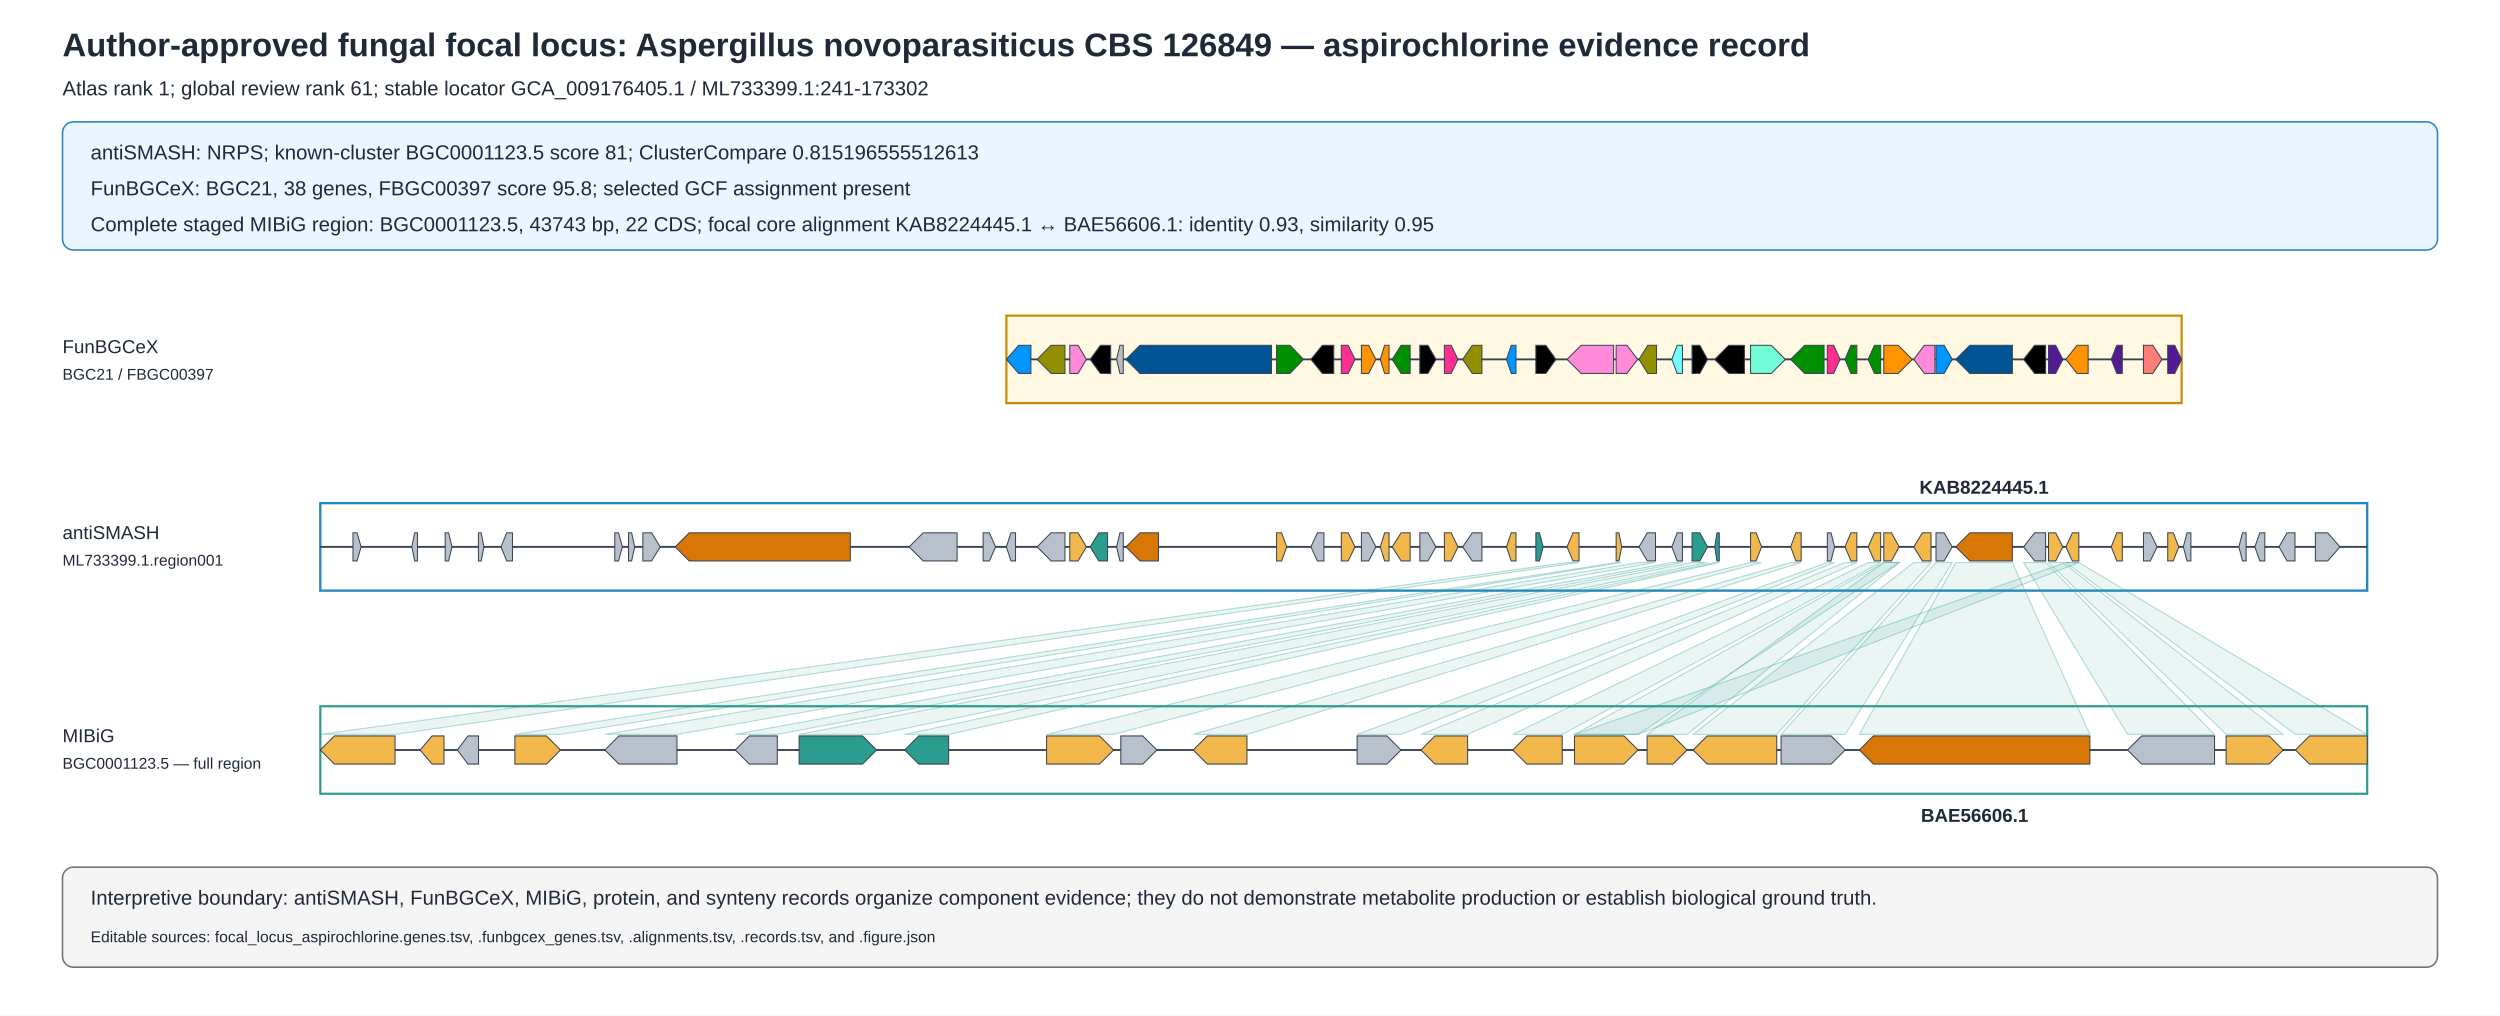
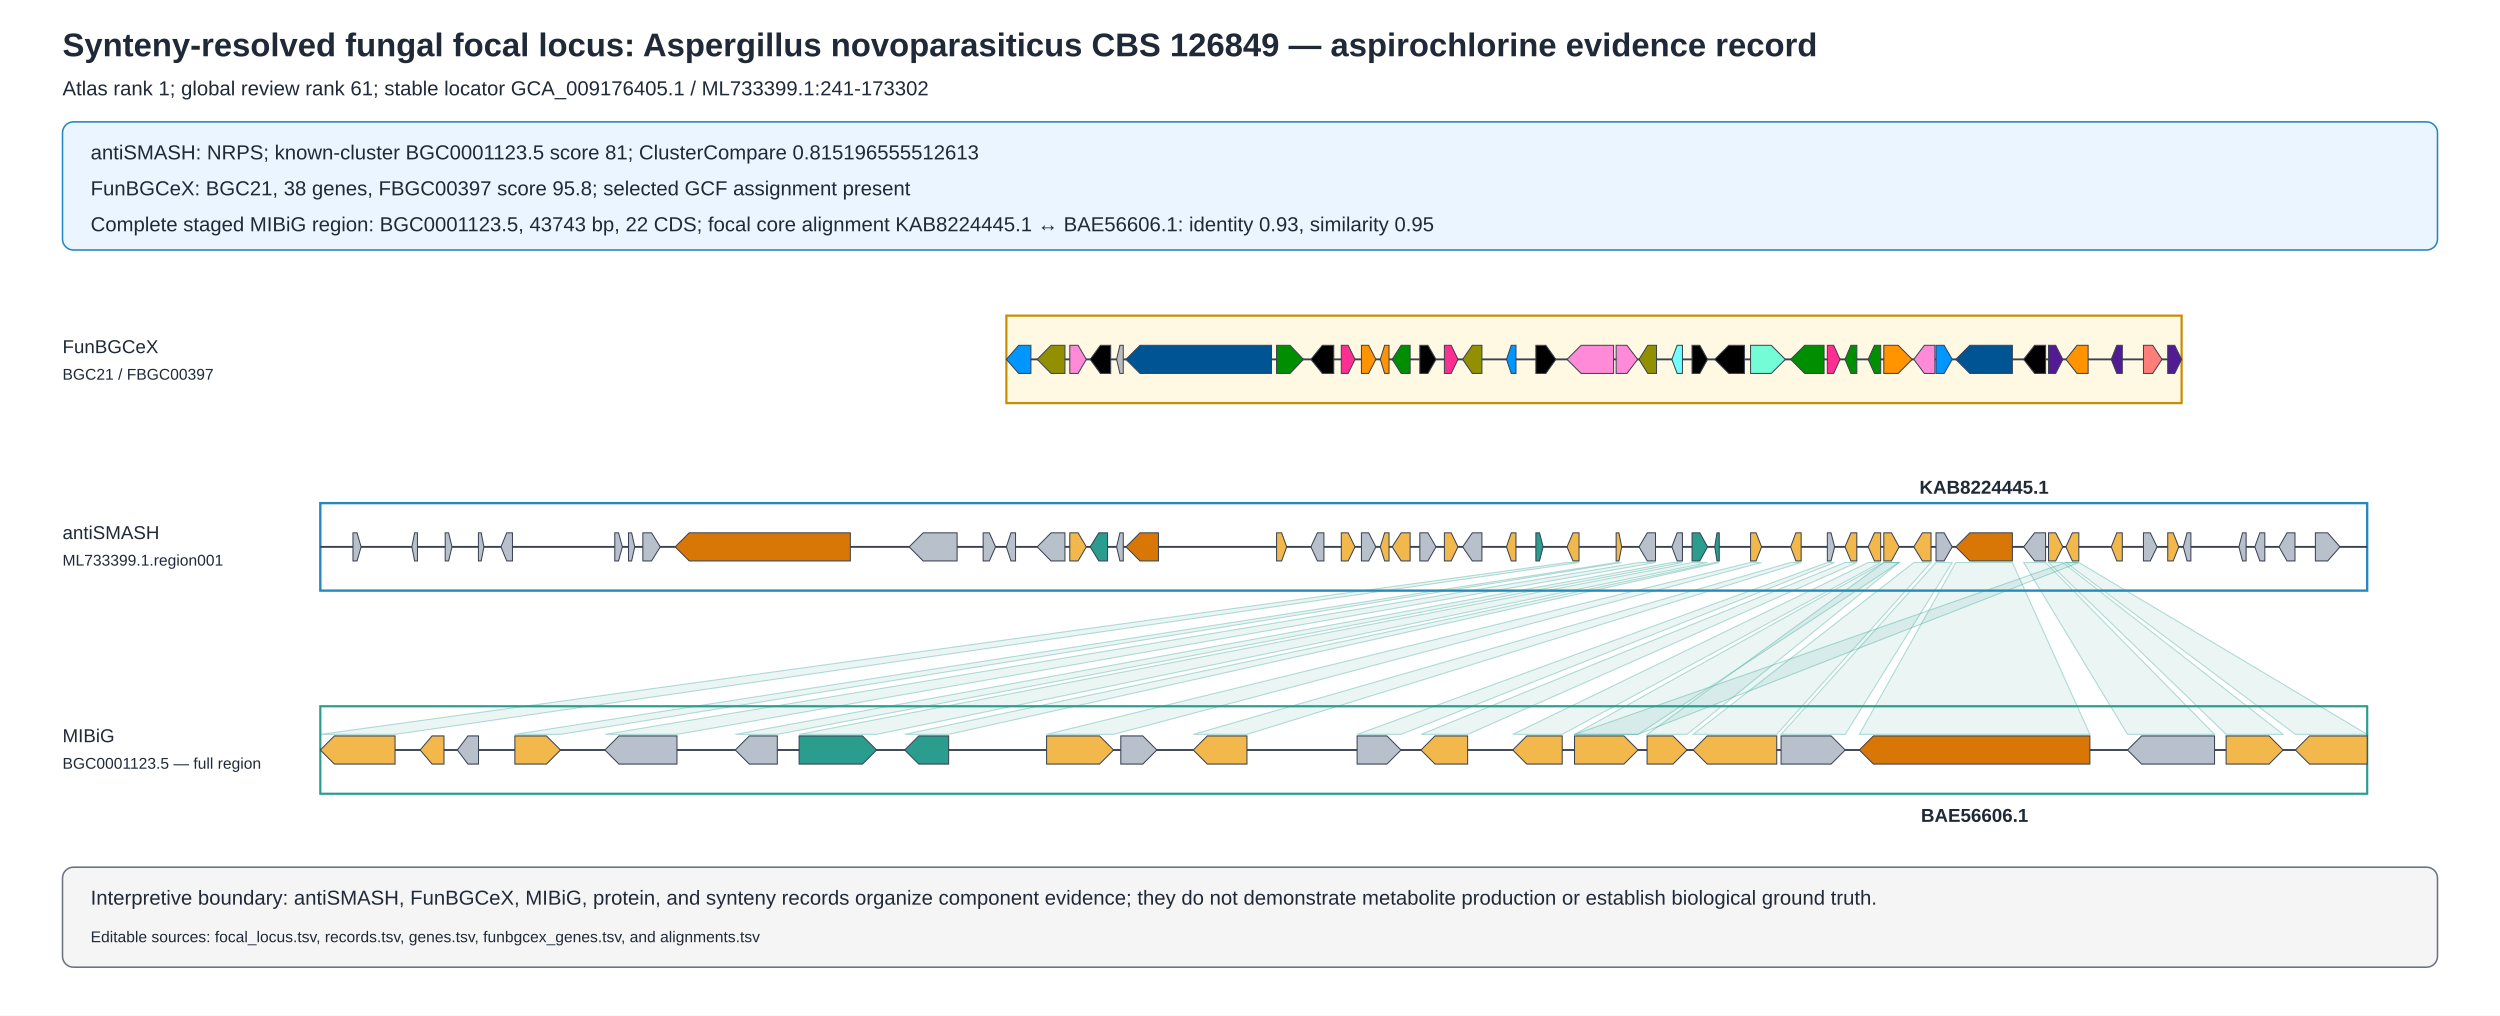
<svg xmlns="http://www.w3.org/2000/svg" width="1600" height="650" viewBox="0 0 1600 650">
  <style>text{font-family:Arial,Helvetica,sans-serif;fill:#1F2937}.title{font-size:21px;font-weight:700}.subtitle{font-size:13px}.label{font-size:12px}.small{font-size:10px}.track{stroke:#374151;stroke-width:1.2}.gene{stroke:#374151;stroke-width:.65}.box{fill:#EAF5FF;stroke:#2786C0;stroke-width:1}.funbox{fill:#FFF2CC;fill-opacity:.55;stroke:#C98A00;stroke-width:1.4}.mibigbox{fill:none;stroke:#2A9D8F;stroke-width:1.4}.link{fill:#2A9D8F;fill-opacity:.10;stroke:#2A9D8F;stroke-opacity:.35;stroke-width:.7}</style>
  <rect width="1600" height="650" fill="#FFFFFF" />
-   <text x="40" y="36" class="title">Author-approved fungal focal locus: Aspergillus novoparasiticus CBS 126849 — aspirochlorine evidence record</text>
+   <text x="40" y="36" class="title">Synteny-resolved fungal focal locus: Aspergillus novoparasiticus CBS 126849 — aspirochlorine evidence record</text>
  <text x="40" y="61" class="subtitle">Atlas rank 1; global review rank 61; stable locator GCA_009176405.1 / ML733399.1:241-173302</text>
  <rect x="40" y="78" width="1520" height="82" rx="7" class="box" />
  <text x="58" y="102" class="subtitle">antiSMASH: NRPS; known-cluster BGC0001123.5 score 81; ClusterCompare 0.815196555512613</text>
  <text x="58" y="125" class="subtitle">FunBGCeX: BGC21, 38 genes, FBGC00397 score 95.8; selected GCF assignment present</text>
  <text x="58" y="148" class="subtitle">Complete staged MIBiG region: BGC0001123.5, 43743 bp, 22 CDS; focal core alignment KAB8224445.1 ↔ BAE56606.1: identity 0.93, similarity 0.95</text>
  <rect x="644.08" y="202" width="752.16" height="56" class="funbox" />
  <text x="40" y="226" class="label">FunBGCeX</text>
  <text x="40" y="243" class="small">BGC21 / FBGC00397</text>
  <line x1="644.08" y1="230.00" x2="1396.23" y2="230.00" class="track" />
  <rect x="205.00" y="322" width="1310.00" height="56" fill="none" stroke="#2587BE" stroke-width="1.5" />
  <text x="40" y="345" class="label">antiSMASH</text>
  <text x="40" y="362" class="small">ML733399.1.region001</text>
  <line x1="205.00" y1="350.00" x2="1515.00" y2="350.00" class="track" />
  <polygon points="1002.89,360.00 1010.58,360.00 252.83,470.00 205.00,470.00" class="link" />
  <polygon points="1034.33,360.00 1037.87,360.00 358.72,470.00 329.52,470.00" class="link" />
  <polygon points="1048.96,360.00 1059.53,360.00 433.26,470.00 387.11,470.00" class="link" />
  <polygon points="1069.99,360.00 1076.76,360.00 497.47,470.00 470.55,470.00" class="link" />
  <polygon points="1082.91,360.00 1092.83,360.00 561.02,470.00 511.42,470.00" class="link" />
  <polygon points="1097.43,360.00 1100.32,360.00 607.14,470.00 578.99,470.00" class="link" />
  <polygon points="1120.36,360.00 1127.41,360.00 712.70,470.00 669.82,470.00" class="link" />
  <polygon points="1146.00,360.00 1152.74,360.00 798.05,470.00 763.67,470.00" class="link" />
  <polygon points="1169.49,360.00 1174.17,360.00 896.64,470.00 868.55,470.00" class="link" />
  <polygon points="1180.80,360.00 1188.37,360.00 939.29,470.00 909.40,470.00" class="link" />
  <polygon points="1195.63,360.00 1203.64,360.00 999.81,470.00 968.13,470.00" class="link" />
  <polygon points="1205.63,360.00 1215.45,360.00 1048.33,470.00 1007.69,470.00" class="link" />
  <polygon points="1205.63,360.00 1215.45,360.00 1079.71,470.00 1054.14,470.00" class="link" />
  <polygon points="1224.82,360.00 1235.86,360.00 1137.12,470.00 1083.60,470.00" class="link" />
  <polygon points="1239.04,360.00 1249.42,360.00 1180.93,470.00 1139.88,470.00" class="link" />
  <polygon points="1251.71,360.00 1287.91,360.00 1337.53,470.00 1189.98,470.00" class="link" />
  <polygon points="1295.11,360.00 1309.18,360.00 1417.31,470.00 1361.61,470.00" class="link" />
  <polygon points="1311.05,360.00 1320.22,360.00 1461.21,470.00 1424.71,470.00" class="link" />
  <polygon points="1322.17,360.00 1330.45,360.00 1048.33,470.00 1007.69,470.00" class="link" />
  <polygon points="1322.17,360.00 1330.45,360.00 1515.00,470.00 1469.06,470.00" class="link" />
  <g id="antismash-KAB8224403.1" data-gene-id="KAB8224403.1" data-start="2762" data-end="3448" data-funbgcex="no">
    <polygon class="gene" fill="#B8C0CC" points="225.90,341.00 228.50,341.00 231.10,350.00 228.50,359.00 225.90,359.00" />
  </g>
  <g id="antismash-KAB8224404.1" data-gene-id="KAB8224404.1" data-start="7740" data-end="8213" data-funbgcex="no">
    <polygon class="gene" fill="#B8C0CC" points="267.17,341.00 265.37,341.00 263.58,350.00 265.37,359.00 267.17,359.00" />
  </g>
  <g id="antismash-KAB8224405.1" data-gene-id="KAB8224405.1" data-start="10559" data-end="11134" data-funbgcex="no">
    <polygon class="gene" fill="#B8C0CC" points="284.92,341.00 287.10,341.00 289.28,350.00 287.10,359.00 284.92,359.00" />
  </g>
  <g id="antismash-KAB8224406.1" data-gene-id="KAB8224406.1" data-start="13368" data-end="13835" data-funbgcex="no">
    <polygon class="gene" fill="#B8C0CC" points="306.18,341.00 307.95,341.00 309.72,350.00 307.95,359.00 306.18,359.00" />
  </g>
  <g id="antismash-KAB8224407.1" data-gene-id="KAB8224407.1" data-start="15277" data-end="16245" data-funbgcex="no">
    <polygon class="gene" fill="#B8C0CC" points="327.97,341.00 324.30,341.00 320.63,350.00 324.30,359.00 327.97,359.00" />
  </g>
  <g id="antismash-KAB8224408.1" data-gene-id="KAB8224408.1" data-start="24898" data-end="25536" data-funbgcex="no">
    <polygon class="gene" fill="#B8C0CC" points="393.46,341.00 395.88,341.00 398.30,350.00 395.88,359.00 393.46,359.00" />
  </g>
  <g id="antismash-KAB8224409.1" data-gene-id="KAB8224409.1" data-start="26059" data-end="26583" data-funbgcex="no">
    <polygon class="gene" fill="#B8C0CC" points="402.25,341.00 404.23,341.00 406.22,350.00 404.23,359.00 402.25,359.00" />
  </g>
  <g id="antismash-KAB8224410.1" data-gene-id="KAB8224410.1" data-start="27272" data-end="28741" data-funbgcex="no">
    <polygon class="gene" fill="#B8C0CC" points="411.43,341.00 416.99,341.00 422.56,350.00 416.99,359.00 411.43,359.00" />
  </g>
  <g id="antismash-KAB8224411.1" data-gene-id="KAB8224411.1" data-start="30001" data-end="44812" data-funbgcex="no">
    <polygon class="gene" fill="#D97706" points="544.21,341.00 441.09,341.00 432.09,350.00 441.09,359.00 544.21,359.00" />
  </g>
  <g id="antismash-KAB8224412.1" data-gene-id="KAB8224412.1" data-start="49785" data-end="53839" data-funbgcex="no">
    <polygon class="gene" fill="#B8C0CC" points="612.54,341.00 590.84,341.00 581.84,350.00 590.84,359.00 612.54,359.00" />
  </g>
  <g id="antismash-KAB8224413.1" data-gene-id="KAB8224413.1" data-start="56043" data-end="57094" data-funbgcex="no">
    <polygon class="gene" fill="#B8C0CC" points="629.21,341.00 633.19,341.00 637.18,350.00 633.19,359.00 629.21,359.00" />
  </g>
  <g id="antismash-KAB8224414.1" data-gene-id="KAB8224414.1" data-start="58007" data-end="58782" data-funbgcex="yes">
    <polygon class="gene" fill="#B8C0CC" points="649.95,341.00 647.02,341.00 644.08,350.00 647.02,359.00 649.95,359.00" />
  </g>
  <g id="antismash-KAB8224415.1" data-gene-id="KAB8224415.1" data-start="60610" data-end="62957" data-funbgcex="yes">
    <polygon class="gene" fill="#B8C0CC" points="681.56,341.00 672.67,341.00 663.78,350.00 672.67,359.00 681.56,359.00" />
  </g>
  <g id="antismash-KAB8224416.1" data-gene-id="KAB8224416.1" data-start="63369" data-end="64768" data-funbgcex="yes">
    <polygon class="gene" fill="#F2B84B" points="684.67,341.00 689.97,341.00 695.26,350.00 689.97,359.00 684.67,359.00" />
  </g>
  <g id="antismash-KAB8224417.1" data-gene-id="KAB8224417.1" data-start="65091" data-end="66561" data-funbgcex="yes">
    <polygon class="gene" fill="#2A9D8F" points="708.84,341.00 703.27,341.00 697.70,350.00 703.27,359.00 708.84,359.00" />
  </g>
  <g id="antismash-KAB8224418.1" data-gene-id="KAB8224418.1" data-start="67326" data-end="67889" data-funbgcex="yes">
    <polygon class="gene" fill="#B8C0CC" points="718.89,341.00 716.75,341.00 714.62,350.00 716.75,359.00 718.89,359.00" />
  </g>
  <g id="antismash-KAB8224419.1" data-gene-id="KAB8224419.1" data-start="68117" data-end="70864" data-funbgcex="yes">
    <polygon class="gene" fill="#D97706" points="741.41,341.00 729.61,341.00 720.61,350.00 729.61,359.00 741.41,359.00" />
  </g>
  <g id="antismash-KAB8224420.1" data-gene-id="KAB8224420.1" data-start="80852" data-end="81707" data-funbgcex="yes">
    <polygon class="gene" fill="#F2B84B" points="817.01,341.00 820.24,341.00 823.48,350.00 820.24,359.00 817.01,359.00" />
  </g>
  <g id="antismash-KAB8224421.1" data-gene-id="KAB8224421.1" data-start="83755" data-end="84854" data-funbgcex="yes">
    <polygon class="gene" fill="#B8C0CC" points="847.31,341.00 843.14,341.00 838.98,350.00 843.14,359.00 847.31,359.00" />
  </g>
  <g id="antismash-KAB8224422.1" data-gene-id="KAB8224422.1" data-start="86324" data-end="87484" data-funbgcex="yes">
    <polygon class="gene" fill="#F2B84B" points="858.43,341.00 862.82,341.00 867.21,350.00 862.82,359.00 858.43,359.00" />
  </g>
  <g id="antismash-KAB8224423.1" data-gene-id="KAB8224423.1" data-start="88026" data-end="89248" data-funbgcex="yes">
    <polygon class="gene" fill="#B8C0CC" points="871.31,341.00 875.94,341.00 880.57,350.00 875.94,359.00 871.31,359.00" />
  </g>
  <g id="antismash-KAB8224424.1" data-gene-id="KAB8224424.1" data-start="89619" data-end="90359" data-funbgcex="yes">
    <polygon class="gene" fill="#F2B84B" points="888.98,341.00 886.17,341.00 883.37,350.00 886.17,359.00 888.98,359.00" />
  </g>
  <g id="antismash-KAB8224425.1" data-gene-id="KAB8224425.1" data-start="90626" data-end="92143" data-funbgcex="yes">
    <polygon class="gene" fill="#F2B84B" points="902.48,341.00 896.73,341.00 890.99,350.00 896.73,359.00 902.48,359.00" />
  </g>
  <g id="antismash-KAB8224426.1" data-gene-id="KAB8224426.1" data-start="92965" data-end="94331" data-funbgcex="yes">
    <polygon class="gene" fill="#B8C0CC" points="908.69,341.00 913.87,341.00 919.04,350.00 913.87,359.00 908.69,359.00" />
  </g>
  <g id="antismash-KAB8224427.1" data-gene-id="KAB8224427.1" data-start="95041" data-end="96187" data-funbgcex="yes">
    <polygon class="gene" fill="#F2B84B" points="924.41,341.00 928.75,341.00 933.09,350.00 928.75,359.00 924.41,359.00" />
  </g>
  <g id="antismash-KAB8224428.1" data-gene-id="KAB8224428.1" data-start="96585" data-end="98213" data-funbgcex="yes">
    <polygon class="gene" fill="#B8C0CC" points="948.43,341.00 942.26,341.00 936.10,350.00 942.26,359.00 948.43,359.00" />
  </g>
  <g id="antismash-KAB8224429.1" data-gene-id="KAB8224429.1" data-start="100292" data-end="101092" data-funbgcex="yes">
    <polygon class="gene" fill="#F2B84B" points="970.22,341.00 967.19,341.00 964.16,350.00 967.19,359.00 970.22,359.00" />
  </g>
  <g id="antismash-KAB8224430.1" data-gene-id="KAB8224430.1" data-start="102776" data-end="103387" data-funbgcex="yes">
    <polygon class="gene" fill="#2A9D8F" points="982.96,341.00 985.28,341.00 987.59,350.00 985.28,359.00 982.96,359.00" />
  </g>
  <g id="antismash-KAB8224431.1" data-gene-id="KAB8224431.1" data-start="105409" data-end="106424" data-funbgcex="yes">
    <polygon class="gene" fill="#F2B84B" points="1010.58,341.00 1006.74,341.00 1002.89,350.00 1006.74,359.00 1010.58,359.00" />
  </g>
  <g id="antismash-KAB8224432.1" data-gene-id="KAB8224432.1" data-start="109563" data-end="110029" data-funbgcex="yes">
    <polygon class="gene" fill="#F2B84B" points="1034.33,341.00 1036.10,341.00 1037.87,350.00 1036.10,359.00 1034.33,359.00" />
  </g>
  <g id="antismash-KAB8224433.1" data-gene-id="KAB8224433.1" data-start="111495" data-end="112891" data-funbgcex="yes">
    <polygon class="gene" fill="#B8C0CC" points="1059.53,341.00 1054.25,341.00 1048.96,350.00 1054.25,359.00 1059.53,359.00" />
  </g>
  <g id="antismash-KAB8224434.1" data-gene-id="KAB8224434.1" data-start="114273" data-end="115167" data-funbgcex="yes">
    <polygon class="gene" fill="#B8C0CC" points="1076.76,341.00 1073.37,341.00 1069.99,350.00 1073.37,359.00 1076.76,359.00" />
  </g>
  <g id="antismash-KAB8224435.1" data-gene-id="KAB8224435.1" data-start="115980" data-end="117290" data-funbgcex="yes">
    <polygon class="gene" fill="#2A9D8F" points="1082.91,341.00 1087.87,341.00 1092.83,350.00 1087.87,359.00 1082.91,359.00" />
  </g>
  <g id="antismash-KAB8224436.1" data-gene-id="KAB8224436.1" data-start="117898" data-end="118279" data-funbgcex="yes">
    <polygon class="gene" fill="#2A9D8F" points="1100.32,341.00 1098.87,341.00 1097.43,350.00 1098.87,359.00 1100.32,359.00" />
  </g>
  <g id="antismash-KAB8224437.1" data-gene-id="KAB8224437.1" data-start="120928" data-end="121858" data-funbgcex="yes">
    <polygon class="gene" fill="#F2B84B" points="1120.36,341.00 1123.89,341.00 1127.41,350.00 1123.89,359.00 1120.36,359.00" />
  </g>
  <g id="antismash-KAB8224438.1" data-gene-id="KAB8224438.1" data-start="124315" data-end="125204" data-funbgcex="yes">
    <polygon class="gene" fill="#F2B84B" points="1152.74,341.00 1149.37,341.00 1146.00,350.00 1149.37,359.00 1152.74,359.00" />
  </g>
  <g id="antismash-KAB8224439.1" data-gene-id="KAB8224439.1" data-start="127418" data-end="128035" data-funbgcex="yes">
    <polygon class="gene" fill="#B8C0CC" points="1169.49,341.00 1171.83,341.00 1174.17,350.00 1171.83,359.00 1169.49,359.00" />
  </g>
  <g id="antismash-KAB8224440.1" data-gene-id="KAB8224440.1" data-start="128913" data-end="129911" data-funbgcex="yes">
    <polygon class="gene" fill="#F2B84B" points="1188.37,341.00 1184.59,341.00 1180.80,350.00 1184.59,359.00 1188.37,359.00" />
  </g>
  <g id="antismash-KAB8224441.1" data-gene-id="KAB8224441.1" data-start="130872" data-end="131929" data-funbgcex="yes">
    <polygon class="gene" fill="#F2B84B" points="1203.64,341.00 1199.64,341.00 1195.63,350.00 1199.64,359.00 1203.64,359.00" />
  </g>
  <g id="antismash-KAB8224442.1" data-gene-id="KAB8224442.1" data-start="132193" data-end="133489" data-funbgcex="yes">
    <polygon class="gene" fill="#F2B84B" points="1205.63,341.00 1210.54,341.00 1215.45,350.00 1210.54,359.00 1205.63,359.00" />
  </g>
  <g id="antismash-KAB8224443.1" data-gene-id="KAB8224443.1" data-start="134728" data-end="136185" data-funbgcex="yes">
    <polygon class="gene" fill="#F2B84B" points="1235.86,341.00 1230.34,341.00 1224.82,350.00 1230.34,359.00 1235.86,359.00" />
  </g>
  <g id="antismash-KAB8224444.1" data-gene-id="KAB8224444.1" data-start="136607" data-end="137977" data-funbgcex="yes">
    <polygon class="gene" fill="#B8C0CC" points="1239.04,341.00 1244.23,341.00 1249.42,350.00 1244.23,359.00 1239.04,359.00" />
  </g>
  <g id="antismash-KAB8224445.1" data-gene-id="KAB8224445.1" data-start="138280" data-end="143062" data-funbgcex="yes">
    <polygon class="gene" fill="#D97706" points="1287.91,341.00 1260.71,341.00 1251.71,350.00 1260.71,359.00 1287.91,359.00" />
  </g>
  <text x="1269.81" y="316" text-anchor="middle" class="label" font-weight="700">KAB8224445.1</text>
  <g id="antismash-KAB8224446.1" data-gene-id="KAB8224446.1" data-start="144014" data-end="145871" data-funbgcex="yes">
    <polygon class="gene" fill="#B8C0CC" points="1309.18,341.00 1302.14,341.00 1295.11,350.00 1302.14,359.00 1309.18,359.00" />
  </g>
  <g id="antismash-KAB8224447.1" data-gene-id="KAB8224447.1" data-start="146119" data-end="147330" data-funbgcex="yes">
    <polygon class="gene" fill="#F2B84B" points="1311.05,341.00 1315.63,341.00 1320.22,350.00 1315.63,359.00 1311.05,359.00" />
  </g>
  <g id="antismash-KAB8224448.1" data-gene-id="KAB8224448.1" data-start="147588" data-end="148682" data-funbgcex="yes">
    <polygon class="gene" fill="#F2B84B" points="1330.45,341.00 1326.31,341.00 1322.17,350.00 1326.31,359.00 1330.45,359.00" />
  </g>
  <g id="antismash-KAB8224449.1" data-gene-id="KAB8224449.1" data-start="151424" data-end="152357" data-funbgcex="yes">
    <polygon class="gene" fill="#F2B84B" points="1358.27,341.00 1354.74,341.00 1351.20,350.00 1354.74,359.00 1358.27,359.00" />
  </g>
  <g id="antismash-KAB8224450.1" data-gene-id="KAB8224450.1" data-start="154147" data-end="155298" data-funbgcex="yes">
    <polygon class="gene" fill="#B8C0CC" points="1371.81,341.00 1376.17,341.00 1380.53,350.00 1376.17,359.00 1371.81,359.00" />
  </g>
  <g id="antismash-KAB8224451.1" data-gene-id="KAB8224451.1" data-start="156200" data-end="157129" data-funbgcex="yes">
    <polygon class="gene" fill="#F2B84B" points="1387.35,341.00 1390.87,341.00 1394.39,350.00 1390.87,359.00 1387.35,359.00" />
  </g>
  <g id="antismash-KAB8224452.1" data-gene-id="KAB8224452.1" data-start="157515" data-end="158155" data-funbgcex="no">
    <polygon class="gene" fill="#B8C0CC" points="1402.16,341.00 1399.73,341.00 1397.31,350.00 1399.73,359.00 1402.16,359.00" />
  </g>
  <g id="antismash-KAB8224453.1" data-gene-id="KAB8224453.1" data-start="162217" data-end="162825" data-funbgcex="no">
    <polygon class="gene" fill="#B8C0CC" points="1437.51,341.00 1435.21,341.00 1432.90,350.00 1435.21,359.00 1437.51,359.00" />
  </g>
  <g id="antismash-KAB8224454.1" data-gene-id="KAB8224454.1" data-start="163564" data-end="164408" data-funbgcex="no">
    <polygon class="gene" fill="#B8C0CC" points="1449.49,341.00 1446.30,341.00 1443.10,350.00 1446.30,359.00 1449.49,359.00" />
  </g>
  <g id="antismash-KAB8224455.1" data-gene-id="KAB8224455.1" data-start="165611" data-end="166957" data-funbgcex="no">
    <polygon class="gene" fill="#B8C0CC" points="1468.79,341.00 1463.69,341.00 1458.59,350.00 1463.69,359.00 1468.79,359.00" />
  </g>
  <g id="antismash-KAB8224456.1" data-gene-id="KAB8224456.1" data-start="168682" data-end="170763" data-funbgcex="no">
    <polygon class="gene" fill="#B8C0CC" points="1481.84,341.00 1489.72,341.00 1497.60,350.00 1489.72,359.00 1481.84,359.00" />
  </g>
  <g id="funbgcex-BDV33DRAFT_188079" data-locus-tag="BDV33DRAFT_188079" data-start="58247" data-end="60320">
    <polygon class="gene" fill="#0096FF" points="659.78,221.00 651.93,221.00 644.08,230.00 651.93,239.00 659.78,239.00" />
  </g>
  <g id="funbgcex-BDV33DRAFT_199445" data-locus-tag="BDV33DRAFT_199445" data-start="60850" data-end="63197">
    <polygon class="gene" fill="#929000" points="681.56,221.00 672.67,221.00 663.78,230.00 672.67,239.00 681.56,239.00" />
  </g>
  <g id="funbgcex-BDV33DRAFT_199446" data-locus-tag="BDV33DRAFT_199446" data-start="63609" data-end="65008">
    <polygon class="gene" fill="#FF8AD8" points="684.67,221.00 689.97,221.00 695.26,230.00 689.97,239.00 684.67,239.00" />
  </g>
  <g id="funbgcex-BDV33DRAFT_188081" data-locus-tag="BDV33DRAFT_188081" data-start="65331" data-end="67066">
    <polygon class="gene" fill="#000000" points="710.84,221.00 704.27,221.00 697.70,230.00 704.27,239.00 710.84,239.00" />
  </g>
  <g id="funbgcex-BDV33DRAFT_199448" data-locus-tag="BDV33DRAFT_199448" data-start="67566" data-end="68129">
    <polygon class="gene" fill="#BBBBBB" points="718.89,221.00 716.75,221.00 714.62,230.00 716.75,239.00 718.89,239.00" />
  </g>
  <g id="funbgcex-BDV33DRAFT_199449" data-locus-tag="BDV33DRAFT_199449" data-start="68357" data-end="80664">
    <polygon class="gene" fill="#005493" points="813.77,221.00 729.61,221.00 720.61,230.00 729.61,239.00 813.77,239.00" />
  </g>
  <g id="funbgcex-BDV33DRAFT_188082" data-locus-tag="BDV33DRAFT_188082" data-start="81092" data-end="83362">
    <polygon class="gene" fill="#008F00" points="817.01,221.00 825.60,221.00 834.20,230.00 825.60,239.00 817.01,239.00" />
  </g>
  <g id="funbgcex-BDV33DRAFT_188083" data-locus-tag="BDV33DRAFT_188083" data-start="83995" data-end="85926">
    <polygon class="gene" fill="#000000" points="853.60,221.00 846.29,221.00 838.98,230.00 846.29,239.00 853.60,239.00" />
  </g>
  <g id="funbgcex-BDV33DRAFT_199452" data-locus-tag="BDV33DRAFT_199452" data-start="86564" data-end="87724">
    <polygon class="gene" fill="#FF2F92" points="858.43,221.00 862.82,221.00 867.21,230.00 862.82,239.00 858.43,239.00" />
  </g>
  <g id="funbgcex-BDV33DRAFT_188085" data-locus-tag="BDV33DRAFT_188085" data-start="88266" data-end="89488">
    <polygon class="gene" fill="#FF9300" points="871.31,221.00 875.94,221.00 880.57,230.00 875.94,239.00 871.31,239.00" />
  </g>
  <g id="funbgcex-BDV33DRAFT_199454" data-locus-tag="BDV33DRAFT_199454" data-start="89859" data-end="90599">
    <polygon class="gene" fill="#FF9300" points="888.98,221.00 886.17,221.00 883.37,230.00 886.17,239.00 888.98,239.00" />
  </g>
  <g id="funbgcex-BDV33DRAFT_233375" data-locus-tag="BDV33DRAFT_233375" data-start="90866" data-end="92383">
    <polygon class="gene" fill="#008F01" points="902.48,221.00 896.73,221.00 890.99,230.00 896.73,239.00 902.48,239.00" />
  </g>
  <g id="funbgcex-BDV33DRAFT_154226" data-locus-tag="BDV33DRAFT_154226" data-start="93205" data-end="94571">
    <polygon class="gene" fill="#000000" points="908.69,221.00 913.87,221.00 919.04,230.00 913.87,239.00 908.69,239.00" />
  </g>
  <g id="funbgcex-BDV33DRAFT_154224" data-locus-tag="BDV33DRAFT_154224" data-start="95281" data-end="96427">
    <polygon class="gene" fill="#FF2F92" points="924.41,221.00 928.75,221.00 933.09,230.00 928.75,239.00 924.41,239.00" />
  </g>
  <g id="funbgcex-BDV33DRAFT_233378" data-locus-tag="BDV33DRAFT_233378" data-start="96825" data-end="98453">
    <polygon class="gene" fill="#929000" points="948.43,221.00 942.26,221.00 936.10,230.00 942.26,239.00 948.43,239.00" />
  </g>
  <g id="funbgcex-BDV33DRAFT_199459" data-locus-tag="BDV33DRAFT_199459" data-start="100532" data-end="101332">
    <polygon class="gene" fill="#0096FF" points="970.22,221.00 967.19,221.00 964.16,230.00 967.19,239.00 970.22,239.00" />
  </g>
  <g id="funbgcex-BDV33DRAFT_233385" data-locus-tag="BDV33DRAFT_233385" data-start="103016" data-end="104706">
    <polygon class="gene" fill="#000000" points="982.96,221.00 989.36,221.00 995.76,230.00 989.36,239.00 982.96,239.00" />
  </g>
  <g id="funbgcex-BDV33DRAFT_233387" data-locus-tag="BDV33DRAFT_233387" data-start="105649" data-end="109588">
    <polygon class="gene" fill="#FF8AD8" points="1032.71,221.00 1011.89,221.00 1002.89,230.00 1011.89,239.00 1032.71,239.00" />
  </g>
  <g id="funbgcex-BDV33DRAFT_233389" data-locus-tag="BDV33DRAFT_233389" data-start="109803" data-end="111622">
    <polygon class="gene" fill="#FF8AD8" points="1034.33,221.00 1041.22,221.00 1048.11,230.00 1041.22,239.00 1034.33,239.00" />
  </g>
  <g id="funbgcex-BDV33DRAFT_188094" data-locus-tag="BDV33DRAFT_188094" data-start="111735" data-end="113217">
    <polygon class="gene" fill="#929000" points="1060.18,221.00 1054.57,221.00 1048.96,230.00 1054.57,239.00 1060.18,239.00" />
  </g>
  <g id="funbgcex-BDV33DRAFT_199465" data-locus-tag="BDV33DRAFT_199465" data-start="114513" data-end="115407">
    <polygon class="gene" fill="#73FDFF" points="1076.76,221.00 1073.37,221.00 1069.99,230.00 1073.37,239.00 1076.76,239.00" />
  </g>
  <g id="funbgcex-BDV33DRAFT_165422" data-locus-tag="BDV33DRAFT_165422" data-start="116220" data-end="117530">
    <polygon class="gene" fill="#000000" points="1082.91,221.00 1087.87,221.00 1092.83,230.00 1087.87,239.00 1082.91,239.00" />
  </g>
  <g id="funbgcex-BDV33DRAFT_233398" data-locus-tag="BDV33DRAFT_233398" data-start="118138" data-end="120646">
    <polygon class="gene" fill="#000000" points="1116.42,221.00 1106.43,221.00 1097.43,230.00 1106.43,239.00 1116.42,239.00" />
  </g>
  <g id="funbgcex-BDV33DRAFT_233399" data-locus-tag="BDV33DRAFT_233399" data-start="121168" data-end="124108">
    <polygon class="gene" fill="#73FCD6" points="1120.36,221.00 1133.62,221.00 1142.62,230.00 1133.62,239.00 1120.36,239.00" />
  </g>
  <g id="funbgcex-BDV33DRAFT_188099" data-locus-tag="BDV33DRAFT_188099" data-start="124555" data-end="127380">
    <polygon class="gene" fill="#008F01" points="1167.39,221.00 1155.00,221.00 1146.00,230.00 1155.00,239.00 1167.39,239.00" />
  </g>
  <g id="funbgcex-BDV33DRAFT_199472" data-locus-tag="BDV33DRAFT_199472" data-start="127658" data-end="128729">
    <polygon class="gene" fill="#FF2F92" points="1169.49,221.00 1173.55,221.00 1177.60,230.00 1173.55,239.00 1169.49,239.00" />
  </g>
  <g id="funbgcex-BDV33DRAFT_165427" data-locus-tag="BDV33DRAFT_165427" data-start="129153" data-end="130151">
    <polygon class="gene" fill="#008F01" points="1188.37,221.00 1184.59,221.00 1180.80,230.00 1184.59,239.00 1188.37,239.00" />
  </g>
  <g id="funbgcex-BDV33DRAFT_199474" data-locus-tag="BDV33DRAFT_199474" data-start="131112" data-end="132169">
    <polygon class="gene" fill="#008F01" points="1203.64,221.00 1199.64,221.00 1195.63,230.00 1199.64,239.00 1203.64,239.00" />
  </g>
  <g id="funbgcex-BDV33DRAFT_233400" data-locus-tag="BDV33DRAFT_233400" data-start="132433" data-end="134836">
    <polygon class="gene" fill="#FF9300" points="1205.63,221.00 1214.83,221.00 1223.83,230.00 1214.83,239.00 1205.63,239.00" />
  </g>
  <g id="funbgcex-BDV33DRAFT_233402" data-locus-tag="BDV33DRAFT_233402" data-start="134968" data-end="136754">
    <polygon class="gene" fill="#FF8AD8" points="1238.35,221.00 1231.59,221.00 1224.82,230.00 1231.59,239.00 1238.35,239.00" />
  </g>
  <g id="funbgcex-BDV33DRAFT_233404" data-locus-tag="BDV33DRAFT_233404" data-start="136847" data-end="138217">
    <polygon class="gene" fill="#0096FF" points="1239.04,221.00 1244.23,221.00 1249.42,230.00 1244.23,239.00 1239.04,239.00" />
  </g>
  <g id="funbgcex-BDV33DRAFT_199479" data-locus-tag="BDV33DRAFT_199479" data-start="138520" data-end="143302">
    <polygon class="gene" fill="#005493" points="1287.91,221.00 1260.71,221.00 1251.71,230.00 1260.71,239.00 1287.91,239.00" />
  </g>
  <g id="funbgcex-BDV33DRAFT_188106" data-locus-tag="BDV33DRAFT_188106" data-start="144254" data-end="146111">
    <polygon class="gene" fill="#000000" points="1309.18,221.00 1302.14,221.00 1295.11,230.00 1302.14,239.00 1309.18,239.00" />
  </g>
  <g id="funbgcex-BDV33DRAFT_233405" data-locus-tag="BDV33DRAFT_233405" data-start="146359" data-end="147570">
    <polygon class="gene" fill="#531B93" points="1311.05,221.00 1315.63,221.00 1320.22,230.00 1315.63,239.00 1311.05,239.00" />
  </g>
  <g id="funbgcex-BDV33DRAFT_233407" data-locus-tag="BDV33DRAFT_233407" data-start="147828" data-end="149708">
    <polygon class="gene" fill="#FF9300" points="1336.40,221.00 1329.29,221.00 1322.17,230.00 1329.29,239.00 1336.40,239.00" />
  </g>
  <g id="funbgcex-BDV33DRAFT_233409" data-locus-tag="BDV33DRAFT_233409" data-start="151664" data-end="152597">
    <polygon class="gene" fill="#531B93" points="1358.27,221.00 1354.74,221.00 1351.20,230.00 1354.74,239.00 1358.27,239.00" />
  </g>
  <g id="funbgcex-BDV33DRAFT_199485" data-locus-tag="BDV33DRAFT_199485" data-start="154387" data-end="155952">
    <polygon class="gene" fill="#FF7E79" points="1371.81,221.00 1377.74,221.00 1383.67,230.00 1377.74,239.00 1371.81,239.00" />
  </g>
  <g id="funbgcex-BDV33DRAFT_188110" data-locus-tag="BDV33DRAFT_188110" data-start="156440" data-end="157612">
    <polygon class="gene" fill="#531B93" points="1387.35,221.00 1391.79,221.00 1396.23,230.00 1391.79,239.00 1387.35,239.00" />
  </g>
  <rect x="205.00" y="452" width="1310.00" height="56" class="mibigbox" />
  <text x="40" y="475" class="label">MIBiG</text>
  <text x="40" y="492" class="small">BGC0001123.5 — full region</text>
  <line x1="205.00" y1="480.00" x2="1515.00" y2="480.00" class="track" />
  <g id="mibig-BAE56588.1" data-gene-id="BAE56588.1" data-start="1" data-end="1597">
    <polygon class="gene" fill="#F2B84B" points="252.83,471.00 214.00,471.00 205.00,480.00 214.00,489.00 252.83,489.00" />
  </g>
  <g id="mibig-BAE56589.1" data-gene-id="BAE56589.1" data-start="2134" data-end="2643">
    <polygon class="gene" fill="#F2B84B" points="284.15,471.00 276.51,471.00 268.88,480.00 276.51,489.00 284.15,489.00" />
  </g>
  <g id="mibig-BAE56590.1" data-gene-id="BAE56590.1" data-start="2929" data-end="3381">
    <polygon class="gene" fill="#B8C0CC" points="306.25,471.00 299.47,471.00 292.69,480.00 299.47,489.00 306.25,489.00" />
  </g>
  <g id="mibig-BAE56591.1" data-gene-id="BAE56591.1" data-start="4159" data-end="5133">
    <polygon class="gene" fill="#F2B84B" points="329.52,471.00 349.72,471.00 358.72,480.00 349.72,489.00 329.52,489.00" />
  </g>
  <g id="mibig-BAE56592.1" data-gene-id="BAE56592.1" data-start="6082" data-end="7622">
    <polygon class="gene" fill="#B8C0CC" points="433.26,471.00 396.11,471.00 387.11,480.00 396.11,489.00 433.26,489.00" />
  </g>
  <g id="mibig-BAE56593.1" data-gene-id="BAE56593.1" data-start="8868" data-end="9766">
    <polygon class="gene" fill="#B8C0CC" points="497.47,471.00 479.55,471.00 470.55,480.00 479.55,489.00 497.47,489.00" />
  </g>
  <g id="mibig-BAE56594.1" data-gene-id="BAE56594.1" data-start="10233" data-end="11888">
    <polygon class="gene" fill="#2A9D8F" points="511.42,471.00 552.02,471.00 561.02,480.00 552.02,489.00 511.42,489.00" />
  </g>
  <g id="mibig-BAE56595.1" data-gene-id="BAE56595.1" data-start="12489" data-end="13428">
    <polygon class="gene" fill="#2A9D8F" points="607.14,471.00 587.99,471.00 578.99,480.00 587.99,489.00 607.14,489.00" />
  </g>
  <g id="mibig-BAE56596.1" data-gene-id="BAE56596.1" data-start="15522" data-end="16953">
    <polygon class="gene" fill="#F2B84B" points="669.82,471.00 703.70,471.00 712.70,480.00 703.70,489.00 669.82,489.00" />
  </g>
  <g id="mibig-BAE56597.1" data-gene-id="BAE56597.1" data-start="17108" data-end="17878">
    <polygon class="gene" fill="#B8C0CC" points="717.31,471.00 731.40,471.00 740.40,480.00 731.40,489.00 717.31,489.00" />
  </g>
  <g id="mibig-BAE56598.1" data-gene-id="BAE56598.1" data-start="18656" data-end="19803">
    <polygon class="gene" fill="#F2B84B" points="798.05,471.00 772.67,471.00 763.67,480.00 772.67,489.00 798.05,489.00" />
  </g>
  <g id="mibig-BAE56599.1" data-gene-id="BAE56599.1" data-start="22158" data-end="23095">
    <polygon class="gene" fill="#B8C0CC" points="868.55,471.00 887.64,471.00 896.64,480.00 887.64,489.00 868.55,489.00" />
  </g>
  <g id="mibig-BAE56600.1" data-gene-id="BAE56600.1" data-start="23522" data-end="24519">
    <polygon class="gene" fill="#F2B84B" points="939.29,471.00 918.40,471.00 909.40,480.00 918.40,489.00 939.29,489.00" />
  </g>
  <g id="mibig-BAE56601.1" data-gene-id="BAE56601.1" data-start="25483" data-end="26540">
    <polygon class="gene" fill="#F2B84B" points="999.81,471.00 977.13,471.00 968.13,480.00 977.13,489.00 999.81,489.00" />
  </g>
  <g id="mibig-BAE56602.1" data-gene-id="BAE56602.1" data-start="26804" data-end="28160">
    <polygon class="gene" fill="#F2B84B" points="1007.69,471.00 1039.33,471.00 1048.33,480.00 1039.33,489.00 1007.69,489.00" />
  </g>
  <g id="mibig-BAE56603.1" data-gene-id="BAE56603.1" data-start="28355" data-end="29208">
    <polygon class="gene" fill="#F2B84B" points="1054.14,471.00 1070.71,471.00 1079.71,480.00 1070.71,489.00 1054.14,489.00" />
  </g>
  <g id="mibig-BAE56604.1" data-gene-id="BAE56604.1" data-start="29339" data-end="31125">
    <polygon class="gene" fill="#F2B84B" points="1137.12,471.00 1092.60,471.00 1083.60,480.00 1092.60,489.00 1137.12,489.00" />
  </g>
  <g id="mibig-BAE56605.1" data-gene-id="BAE56605.1" data-start="31218" data-end="32588">
    <polygon class="gene" fill="#B8C0CC" points="1139.88,471.00 1171.93,471.00 1180.93,480.00 1171.93,489.00 1139.88,489.00" />
  </g>
  <g id="mibig-BAE56606.1" data-gene-id="BAE56606.1" data-start="32891" data-end="37817">
    <polygon class="gene" fill="#D97706" points="1337.53,471.00 1198.98,471.00 1189.98,480.00 1198.98,489.00 1337.53,489.00" />
  </g>
  <text x="1263.75" y="526" text-anchor="middle" class="label" font-weight="700">BAE56606.1</text>
  <g id="mibig-BAE56607.1" data-gene-id="BAE56607.1" data-start="38622" data-end="40481">
    <polygon class="gene" fill="#B8C0CC" points="1417.31,471.00 1370.61,471.00 1361.61,480.00 1370.61,489.00 1417.31,489.00" />
  </g>
  <g id="mibig-BAE56608.1" data-gene-id="BAE56608.1" data-start="40729" data-end="41947">
    <polygon class="gene" fill="#F2B84B" points="1424.71,471.00 1452.21,471.00 1461.21,480.00 1452.21,489.00 1424.71,489.00" />
  </g>
  <g id="mibig-BAE56609.1" data-gene-id="BAE56609.1" data-start="42210" data-end="43743">
    <polygon class="gene" fill="#F2B84B" points="1515.00,471.00 1478.06,471.00 1469.06,480.00 1478.06,489.00 1515.00,489.00" />
  </g>
  <rect x="40" y="555" width="1520" height="64" rx="7" fill="#F5F5F5" stroke="#6B7280" />
  <text x="58" y="579" class="subtitle">Interpretive boundary: antiSMASH, FunBGCeX, MIBiG, protein, and synteny records organize component evidence; they do not demonstrate metabolite production or establish biological ground truth.</text>
-   <text x="58" y="603" class="small">Editable sources: focal_locus_aspirochlorine.genes.tsv, .funbgcex_genes.tsv, .alignments.tsv, .records.tsv, and .figure.json</text>
+   <text x="58" y="603" class="small">Editable sources: focal_locus.tsv, records.tsv, genes.tsv, funbgcex_genes.tsv, and alignments.tsv</text>
</svg>
